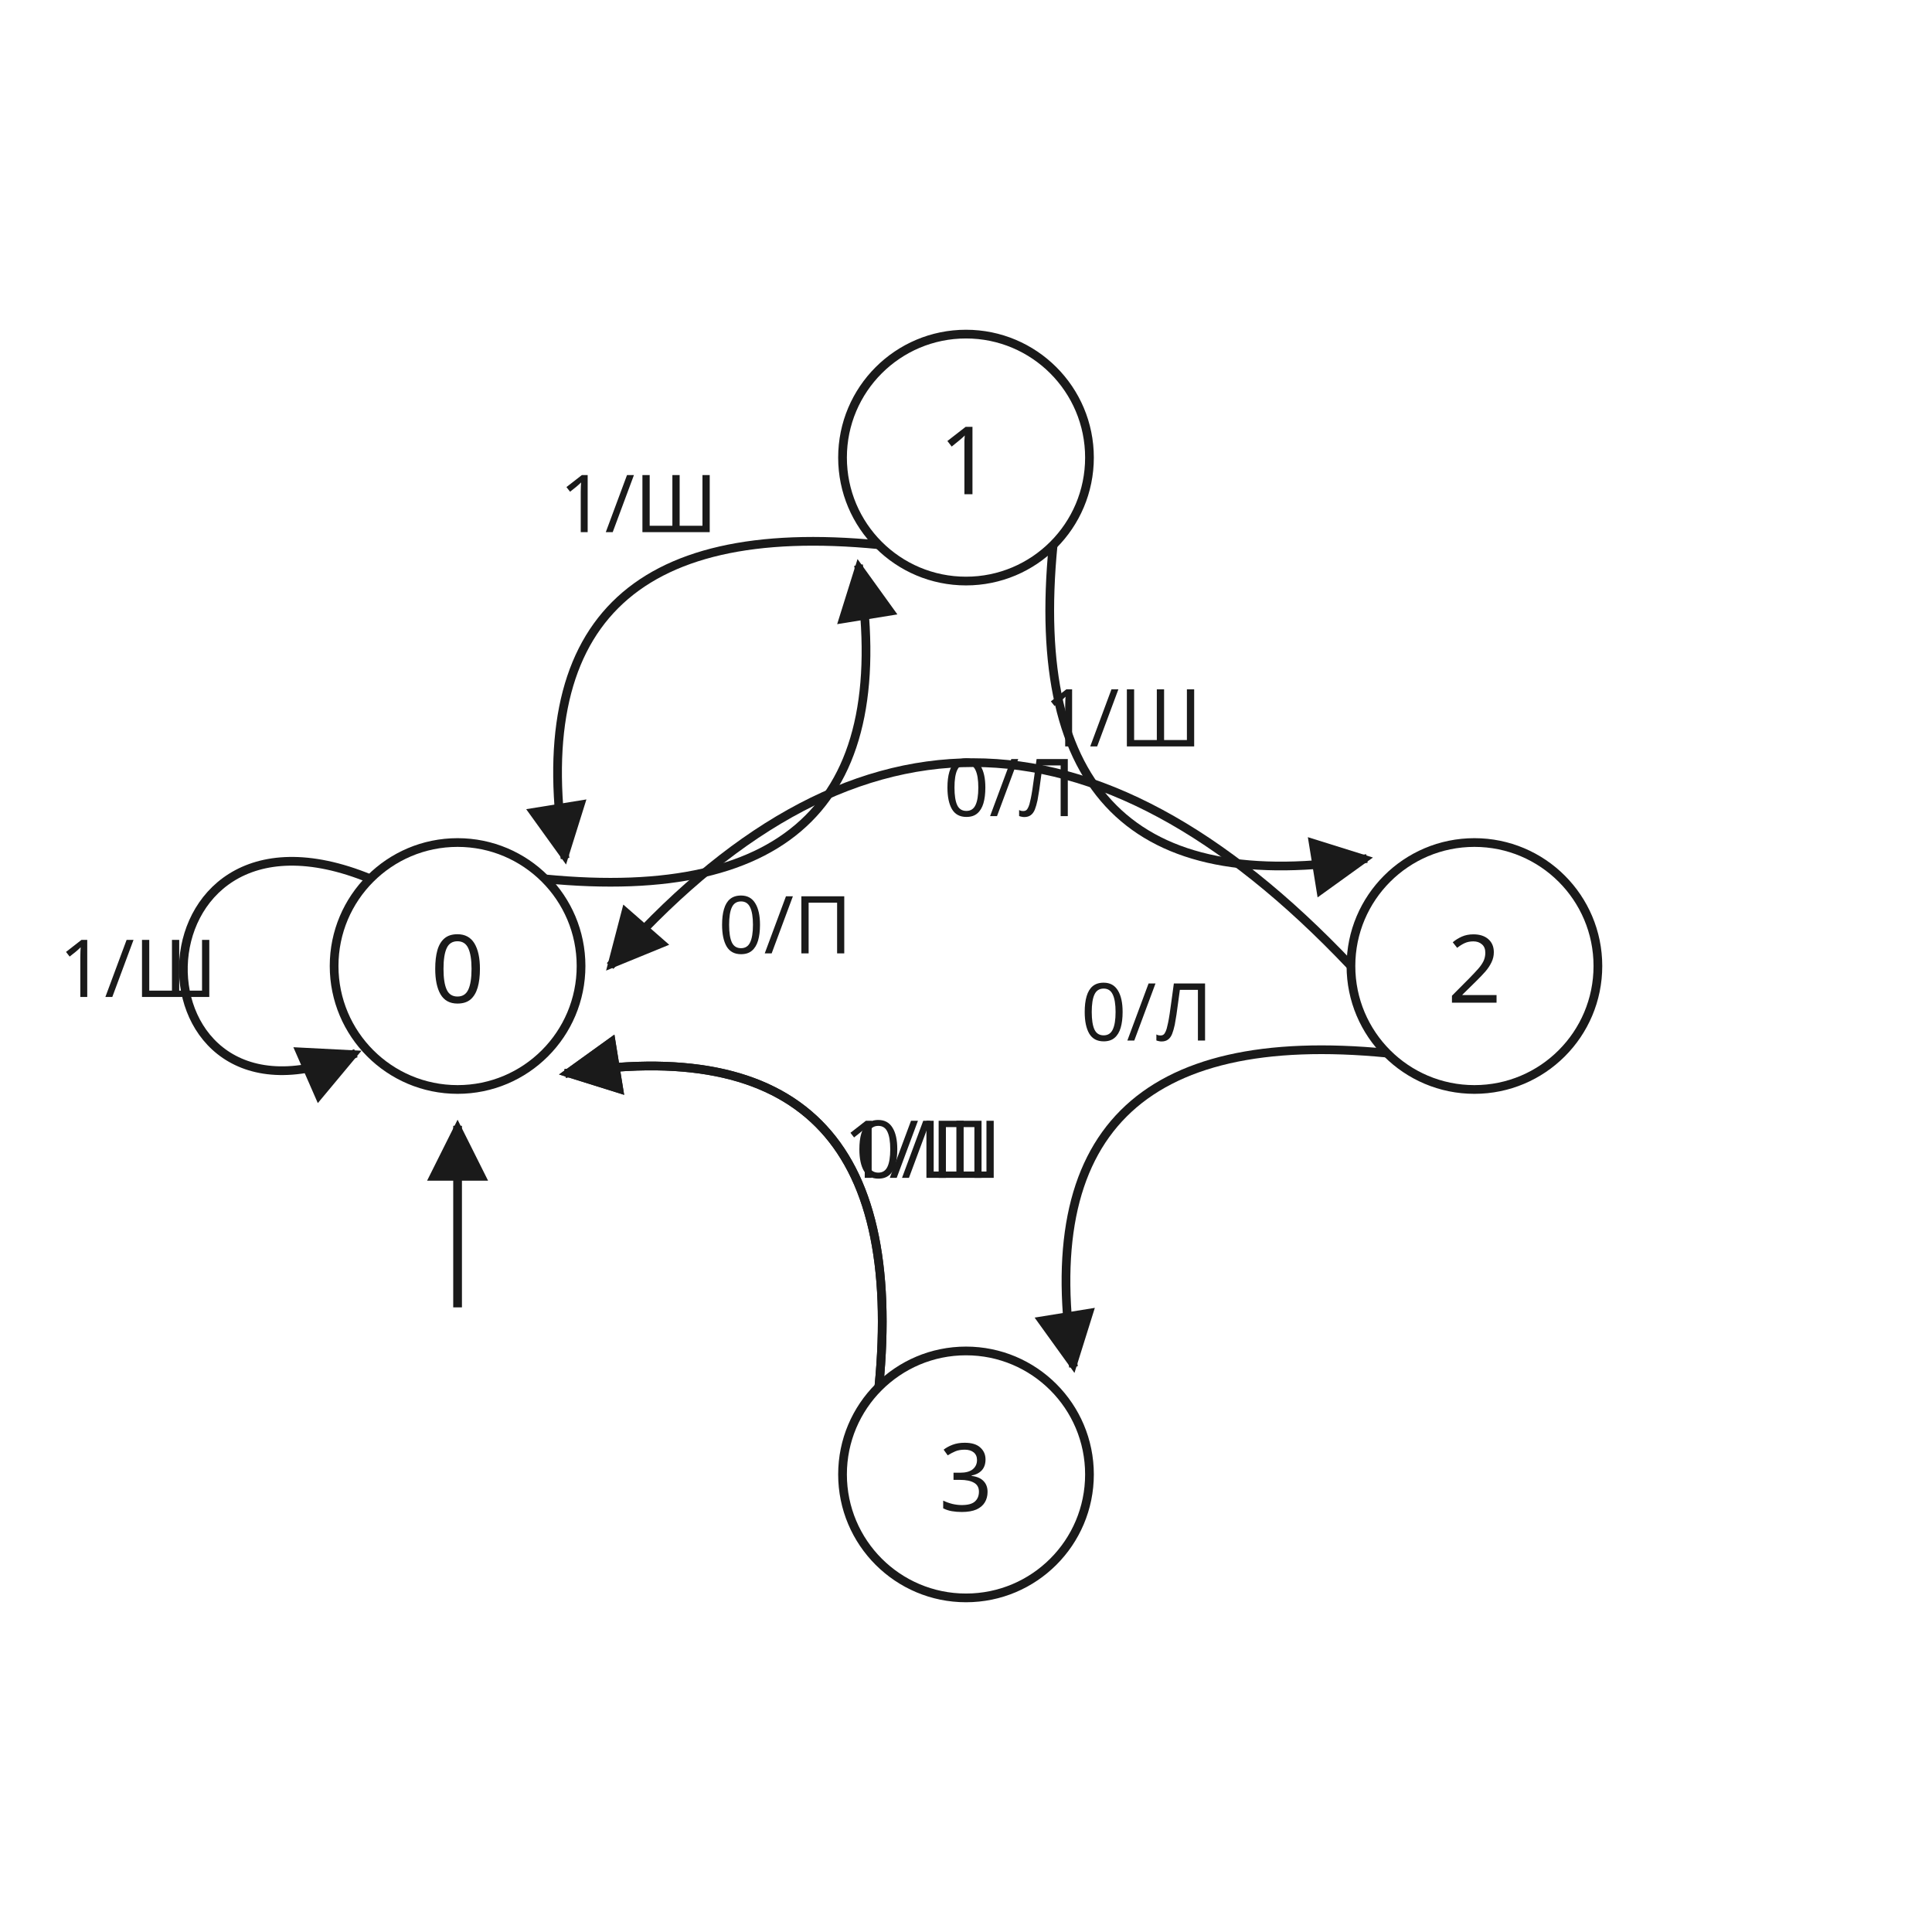
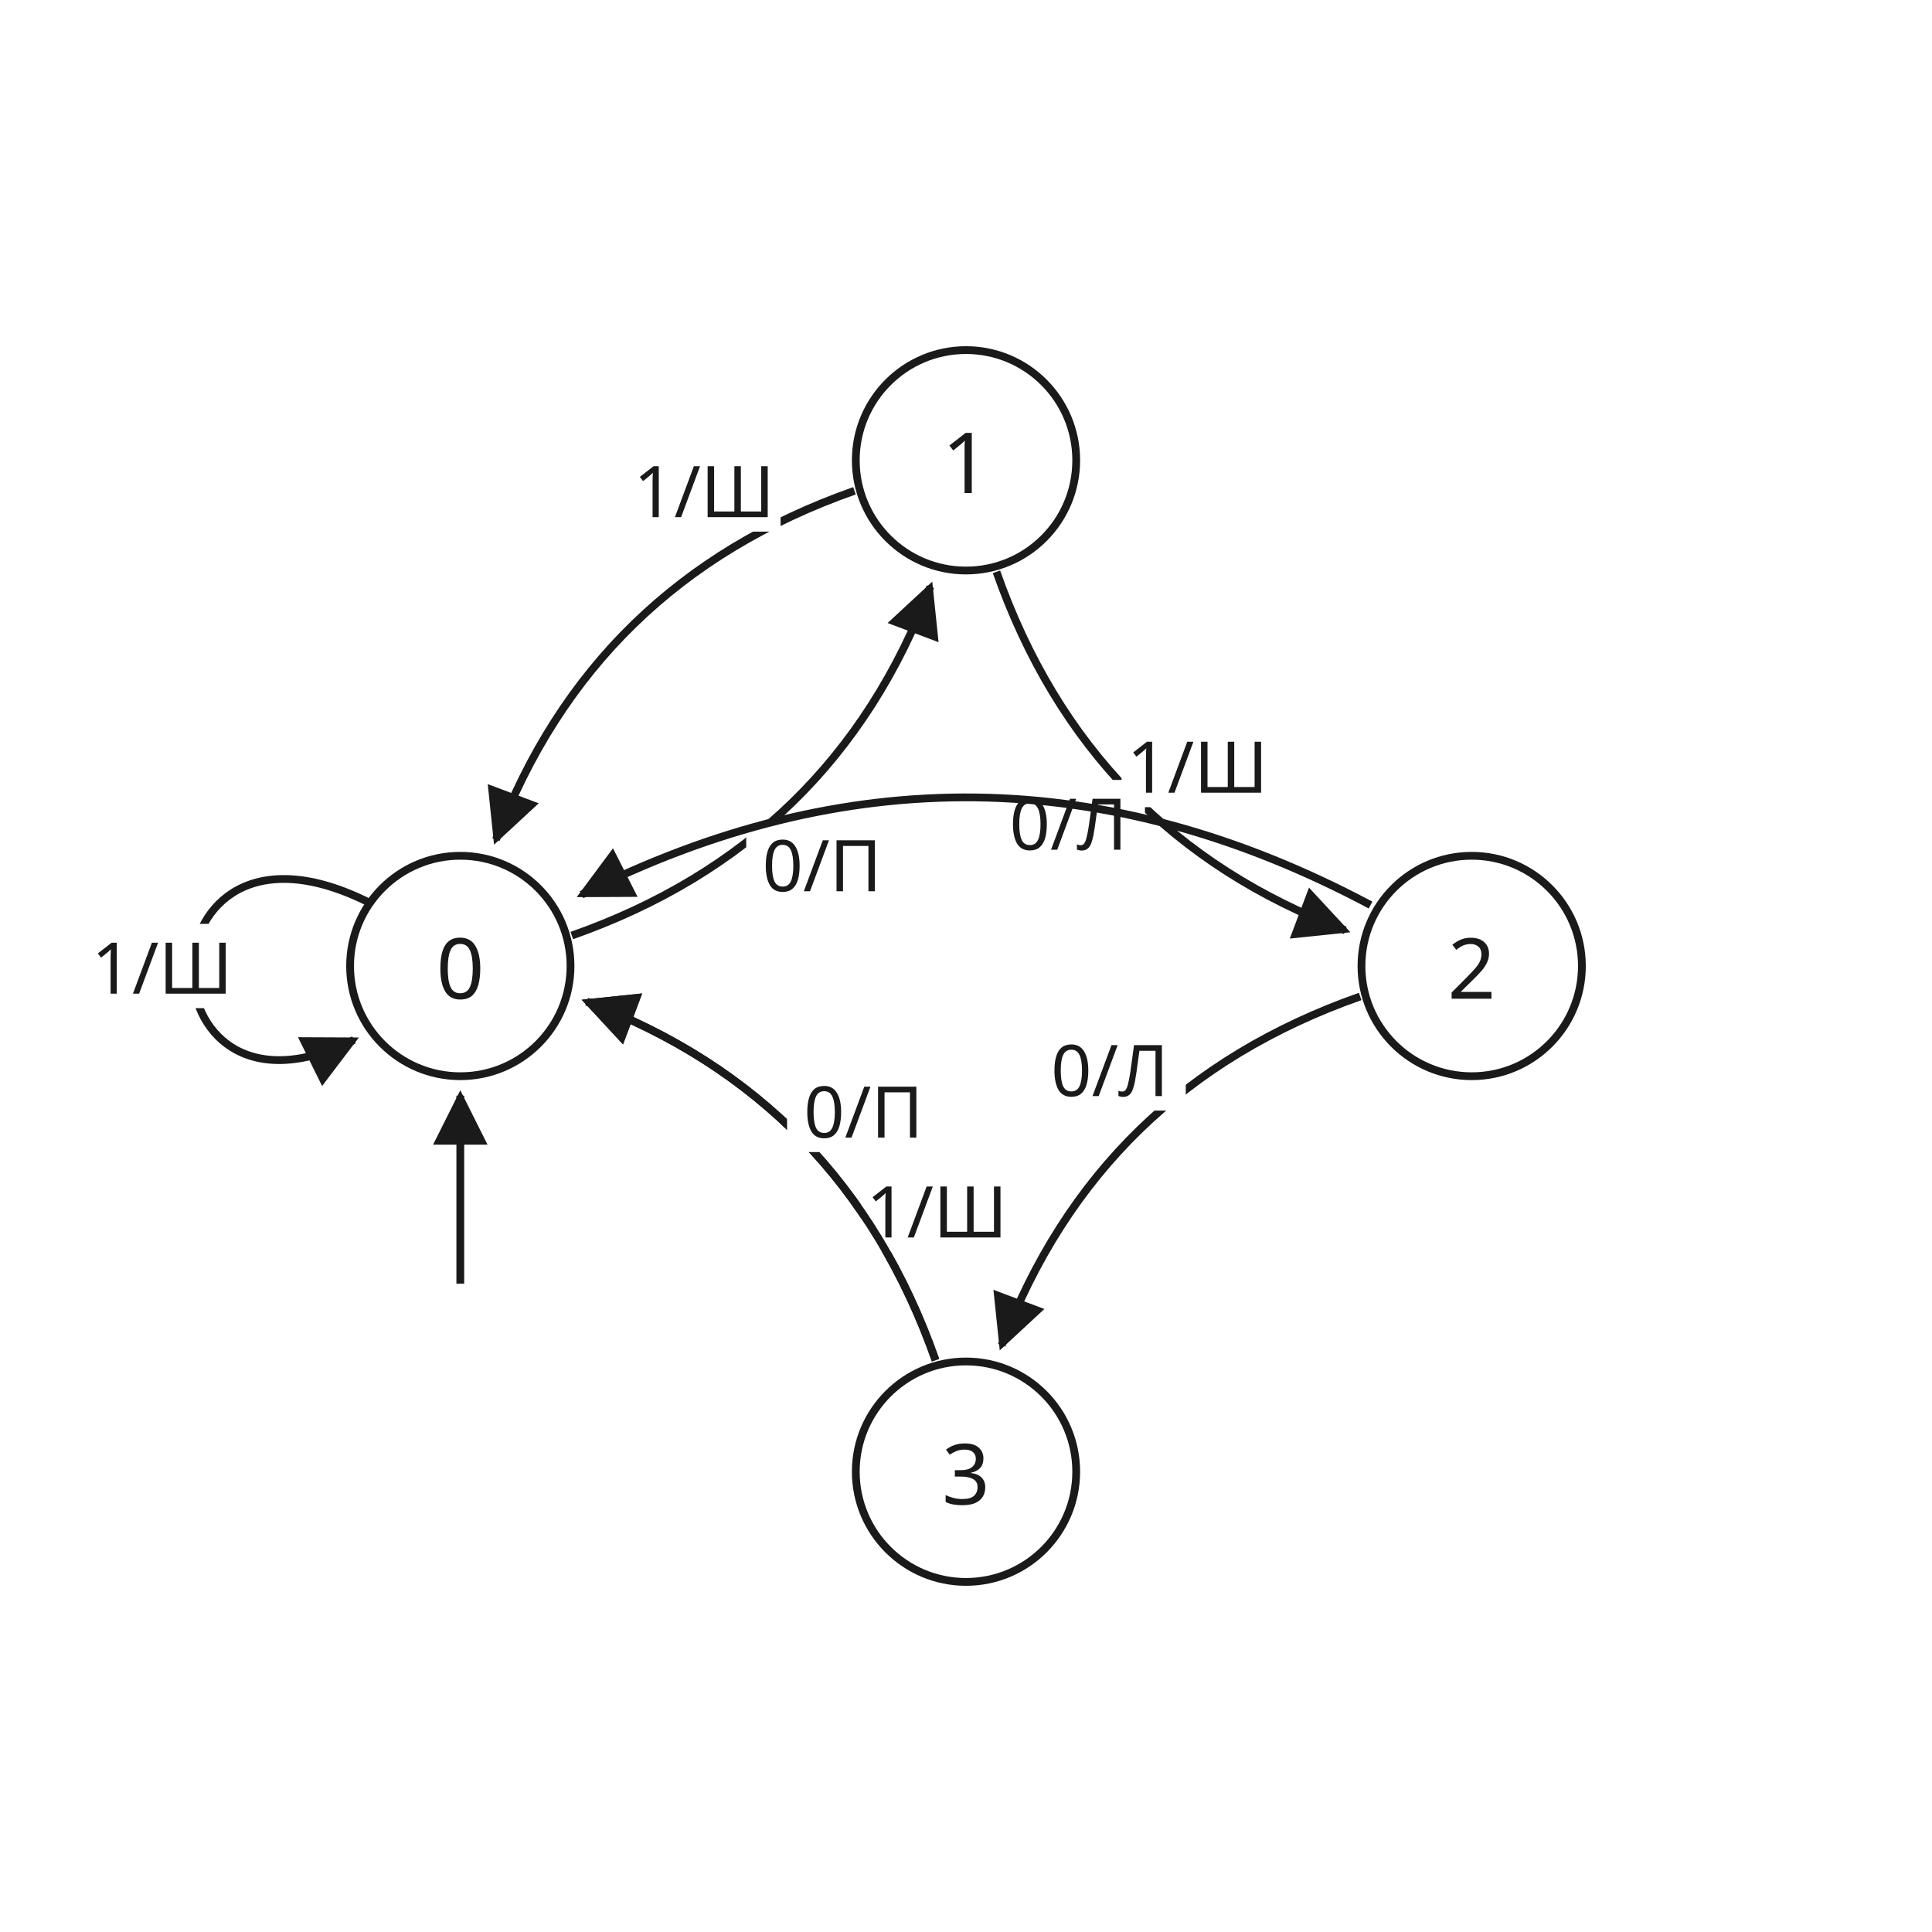
- <svg xmlns="http://www.w3.org/2000/svg" viewBox="0 0 266 266" width="266" height="266">
-   <rect width="266" height="266" fill="#ffffff" />
+ <svg xmlns="http://www.w3.org/2000/svg" viewBox="0 0 298 298" width="298" height="298">
+   <rect width="298" height="298" fill="#ffffff" />
  <defs>
    <marker id="arrow" viewBox="0 0 10 10" refX="9" refY="5" markerWidth="7" markerHeight="7" orient="auto-start-reverse">
      <path d="M 0 0 L 10 5 L 0 10 z" fill="#1a1a1a" />
    </marker>
  </defs>
-   <path d="M 51.0 121.0 C 17.0 107.0 17.0 159.0 49.0 145.0" fill="none" stroke="#1a1a1a" stroke-width="1.2" marker-end="url(#arrow)" />
-   <text x="19.0" y="133.0" font-family="osifont, ISOCPEUR, sans-serif" font-size="11" text-anchor="middle" dominant-baseline="central" fill="#1a1a1a">1/Ш</text>
-   <path d="M 75.0 121.0 Q 126.0 126.0 118.2 77.8" fill="none" stroke="#1a1a1a" stroke-width="1.2" marker-end="url(#arrow)" />
-   <text x="108.1" y="127.0" font-family="osifont, ISOCPEUR, sans-serif" font-size="11" text-anchor="middle" dominant-baseline="central" fill="#1a1a1a">0/П</text>
-   <path d="M 121.0 75.0 Q 70.0 70.0 77.8 118.2" fill="none" stroke="#1a1a1a" stroke-width="1.2" marker-end="url(#arrow)" />
-   <text x="87.9" y="69.0" font-family="osifont, ISOCPEUR, sans-serif" font-size="11" text-anchor="middle" dominant-baseline="central" fill="#1a1a1a">1/Ш</text>
-   <path d="M 145.0 75.0 Q 140.0 126.0 188.2 118.2" fill="none" stroke="#1a1a1a" stroke-width="1.2" marker-end="url(#arrow)" />
-   <text x="139.0" y="108.1" font-family="osifont, ISOCPEUR, sans-serif" font-size="11" text-anchor="middle" dominant-baseline="central" fill="#1a1a1a">0/Л</text>
-   <path d="M 186.0 133.0 Q 133.0 77.0 84.0 133.0" fill="none" stroke="#1a1a1a" stroke-width="1.2" marker-end="url(#arrow)" />
-   <text x="154.6" y="98.5" font-family="osifont, ISOCPEUR, sans-serif" font-size="11" text-anchor="middle" dominant-baseline="central" fill="#1a1a1a">1/Ш</text>
-   <path d="M 191.0 145.0 Q 140.0 140.0 147.8 188.2" fill="none" stroke="#1a1a1a" stroke-width="1.2" marker-end="url(#arrow)" />
-   <text x="157.9" y="139.0" font-family="osifont, ISOCPEUR, sans-serif" font-size="11" text-anchor="middle" dominant-baseline="central" fill="#1a1a1a">0/Л</text>
-   <path d="M 121.0 191.0 Q 126.0 140.0 77.8 147.8" fill="none" stroke="#1a1a1a" stroke-width="1.2" marker-end="url(#arrow)" />
-   <text x="127.0" y="157.9" font-family="osifont, ISOCPEUR, sans-serif" font-size="11" text-anchor="middle" dominant-baseline="central" fill="#1a1a1a">1/Ш</text>
-   <path d="M 121.0 191.0 Q 126.0 140.0 77.8 147.8" fill="none" stroke="#1a1a1a" stroke-width="1.2" marker-end="url(#arrow)" />
-   <text x="127.0" y="157.9" font-family="osifont, ISOCPEUR, sans-serif" font-size="11" text-anchor="middle" dominant-baseline="central" fill="#1a1a1a">0/П</text>
-   <circle cx="63.0" cy="133.0" r="17" fill="#ffffff" stroke="#1a1a1a" stroke-width="1.2" />
-   <text x="63.0" y="133.0" font-family="osifont, ISOCPEUR, sans-serif" font-size="13" text-anchor="middle" dominant-baseline="central" fill="#1a1a1a">0</text>
-   <circle cx="133.0" cy="63.0" r="17" fill="#ffffff" stroke="#1a1a1a" stroke-width="1.2" />
-   <text x="133.0" y="63.0" font-family="osifont, ISOCPEUR, sans-serif" font-size="13" text-anchor="middle" dominant-baseline="central" fill="#1a1a1a">1</text>
-   <circle cx="203.0" cy="133.0" r="17" fill="#ffffff" stroke="#1a1a1a" stroke-width="1.2" />
-   <text x="203.0" y="133.0" font-family="osifont, ISOCPEUR, sans-serif" font-size="13" text-anchor="middle" dominant-baseline="central" fill="#1a1a1a">2</text>
-   <circle cx="133.0" cy="203.0" r="17" fill="#ffffff" stroke="#1a1a1a" stroke-width="1.2" />
-   <text x="133.0" y="203.0" font-family="osifont, ISOCPEUR, sans-serif" font-size="13" text-anchor="middle" dominant-baseline="central" fill="#1a1a1a">3</text>
-   <path d="M 63.0 180.0 L 63.0 155.0" stroke="#1a1a1a" stroke-width="1.2" marker-end="url(#arrow)" />
+   <path d="M 57.1 139.3 C 21.0 121.0 21.0 177.0 54.6 160.4" fill="none" stroke="#1a1a1a" stroke-width="1.2" marker-end="url(#arrow)" />
+   <rect x="13.3" y="142.5" width="23.5" height="13.0" fill="#ffffff" />
+   <text x="25.0" y="149.0" font-family="osifont, ISOCPEUR, sans-serif" font-size="11" text-anchor="middle" dominant-baseline="central" fill="#1a1a1a">1/Ш</text>
+   <path d="M 88.2 144.3 Q 128.6 130.1 143.5 90.5" fill="none" stroke="#1a1a1a" stroke-width="1.2" marker-end="url(#arrow)" />
+   <rect x="115.1" y="126.7" width="23.5" height="13.0" fill="#ffffff" />
+   <text x="126.8" y="133.2" font-family="osifont, ISOCPEUR, sans-serif" font-size="11" text-anchor="middle" dominant-baseline="central" fill="#1a1a1a">0/П</text>
+   <path d="M 131.8 75.7 Q 91.4 89.9 76.5 129.5" fill="none" stroke="#1a1a1a" stroke-width="1.2" marker-end="url(#arrow)" />
+   <rect x="96.9" y="69.0" width="23.5" height="13.0" fill="#ffffff" />
+   <text x="108.6" y="75.5" font-family="osifont, ISOCPEUR, sans-serif" font-size="11" text-anchor="middle" dominant-baseline="central" fill="#1a1a1a">1/Ш</text>
+   <path d="M 153.7 88.2 Q 167.9 128.6 207.5 143.5" fill="none" stroke="#1a1a1a" stroke-width="1.2" marker-end="url(#arrow)" />
+   <rect x="153.1" y="120.3" width="23.5" height="13.0" fill="#ffffff" />
+   <text x="164.8" y="126.8" font-family="osifont, ISOCPEUR, sans-serif" font-size="11" text-anchor="middle" dominant-baseline="central" fill="#1a1a1a">0/Л</text>
+   <path d="M 211.4 139.6 Q 150.6 107.2 89.7 138.0" fill="none" stroke="#1a1a1a" stroke-width="1.2" marker-end="url(#arrow)" />
+   <rect x="173.0" y="111.5" width="23.5" height="13.0" fill="#ffffff" />
+   <text x="184.7" y="118.0" font-family="osifont, ISOCPEUR, sans-serif" font-size="11" text-anchor="middle" dominant-baseline="central" fill="#1a1a1a">1/Ш</text>
+   <path d="M 209.8 153.7 Q 169.4 167.9 154.5 207.5" fill="none" stroke="#1a1a1a" stroke-width="1.2" marker-end="url(#arrow)" />
+   <rect x="159.4" y="158.3" width="23.5" height="13.0" fill="#ffffff" />
+   <text x="171.2" y="164.8" font-family="osifont, ISOCPEUR, sans-serif" font-size="11" text-anchor="middle" dominant-baseline="central" fill="#1a1a1a">0/Л</text>
+   <path d="M 144.3 209.8 Q 130.1 169.4 90.5 154.5" fill="none" stroke="#1a1a1a" stroke-width="1.2" marker-end="url(#arrow)" />
+   <rect x="132.8" y="180.1" width="23.5" height="13.0" fill="#ffffff" />
+   <text x="144.5" y="186.6" font-family="osifont, ISOCPEUR, sans-serif" font-size="11" text-anchor="middle" dominant-baseline="central" fill="#1a1a1a">1/Ш</text>
+   <path d="M 144.3 209.8 Q 130.1 169.4 90.5 154.5" fill="none" stroke="#1a1a1a" stroke-width="1.2" marker-end="url(#arrow)" />
+   <rect x="121.4" y="164.7" width="23.5" height="13.0" fill="#ffffff" />
+   <text x="133.2" y="171.2" font-family="osifont, ISOCPEUR, sans-serif" font-size="11" text-anchor="middle" dominant-baseline="central" fill="#1a1a1a">0/П</text>
+   <circle cx="71.0" cy="149.0" r="17" fill="#ffffff" stroke="#1a1a1a" stroke-width="1.2" />
+   <text x="71.0" y="149.0" font-family="osifont, ISOCPEUR, sans-serif" font-size="13" text-anchor="middle" dominant-baseline="central" fill="#1a1a1a">0</text>
+   <circle cx="149.0" cy="71.0" r="17" fill="#ffffff" stroke="#1a1a1a" stroke-width="1.2" />
+   <text x="149.0" y="71.0" font-family="osifont, ISOCPEUR, sans-serif" font-size="13" text-anchor="middle" dominant-baseline="central" fill="#1a1a1a">1</text>
+   <circle cx="227.0" cy="149.0" r="17" fill="#ffffff" stroke="#1a1a1a" stroke-width="1.2" />
+   <text x="227.0" y="149.0" font-family="osifont, ISOCPEUR, sans-serif" font-size="13" text-anchor="middle" dominant-baseline="central" fill="#1a1a1a">2</text>
+   <circle cx="149.0" cy="227.0" r="17" fill="#ffffff" stroke="#1a1a1a" stroke-width="1.2" />
+   <text x="149.0" y="227.0" font-family="osifont, ISOCPEUR, sans-serif" font-size="13" text-anchor="middle" dominant-baseline="central" fill="#1a1a1a">3</text>
+   <path d="M 71.0 198.0 L 71.0 169.0" stroke="#1a1a1a" stroke-width="1.2" marker-end="url(#arrow)" />
</svg>
